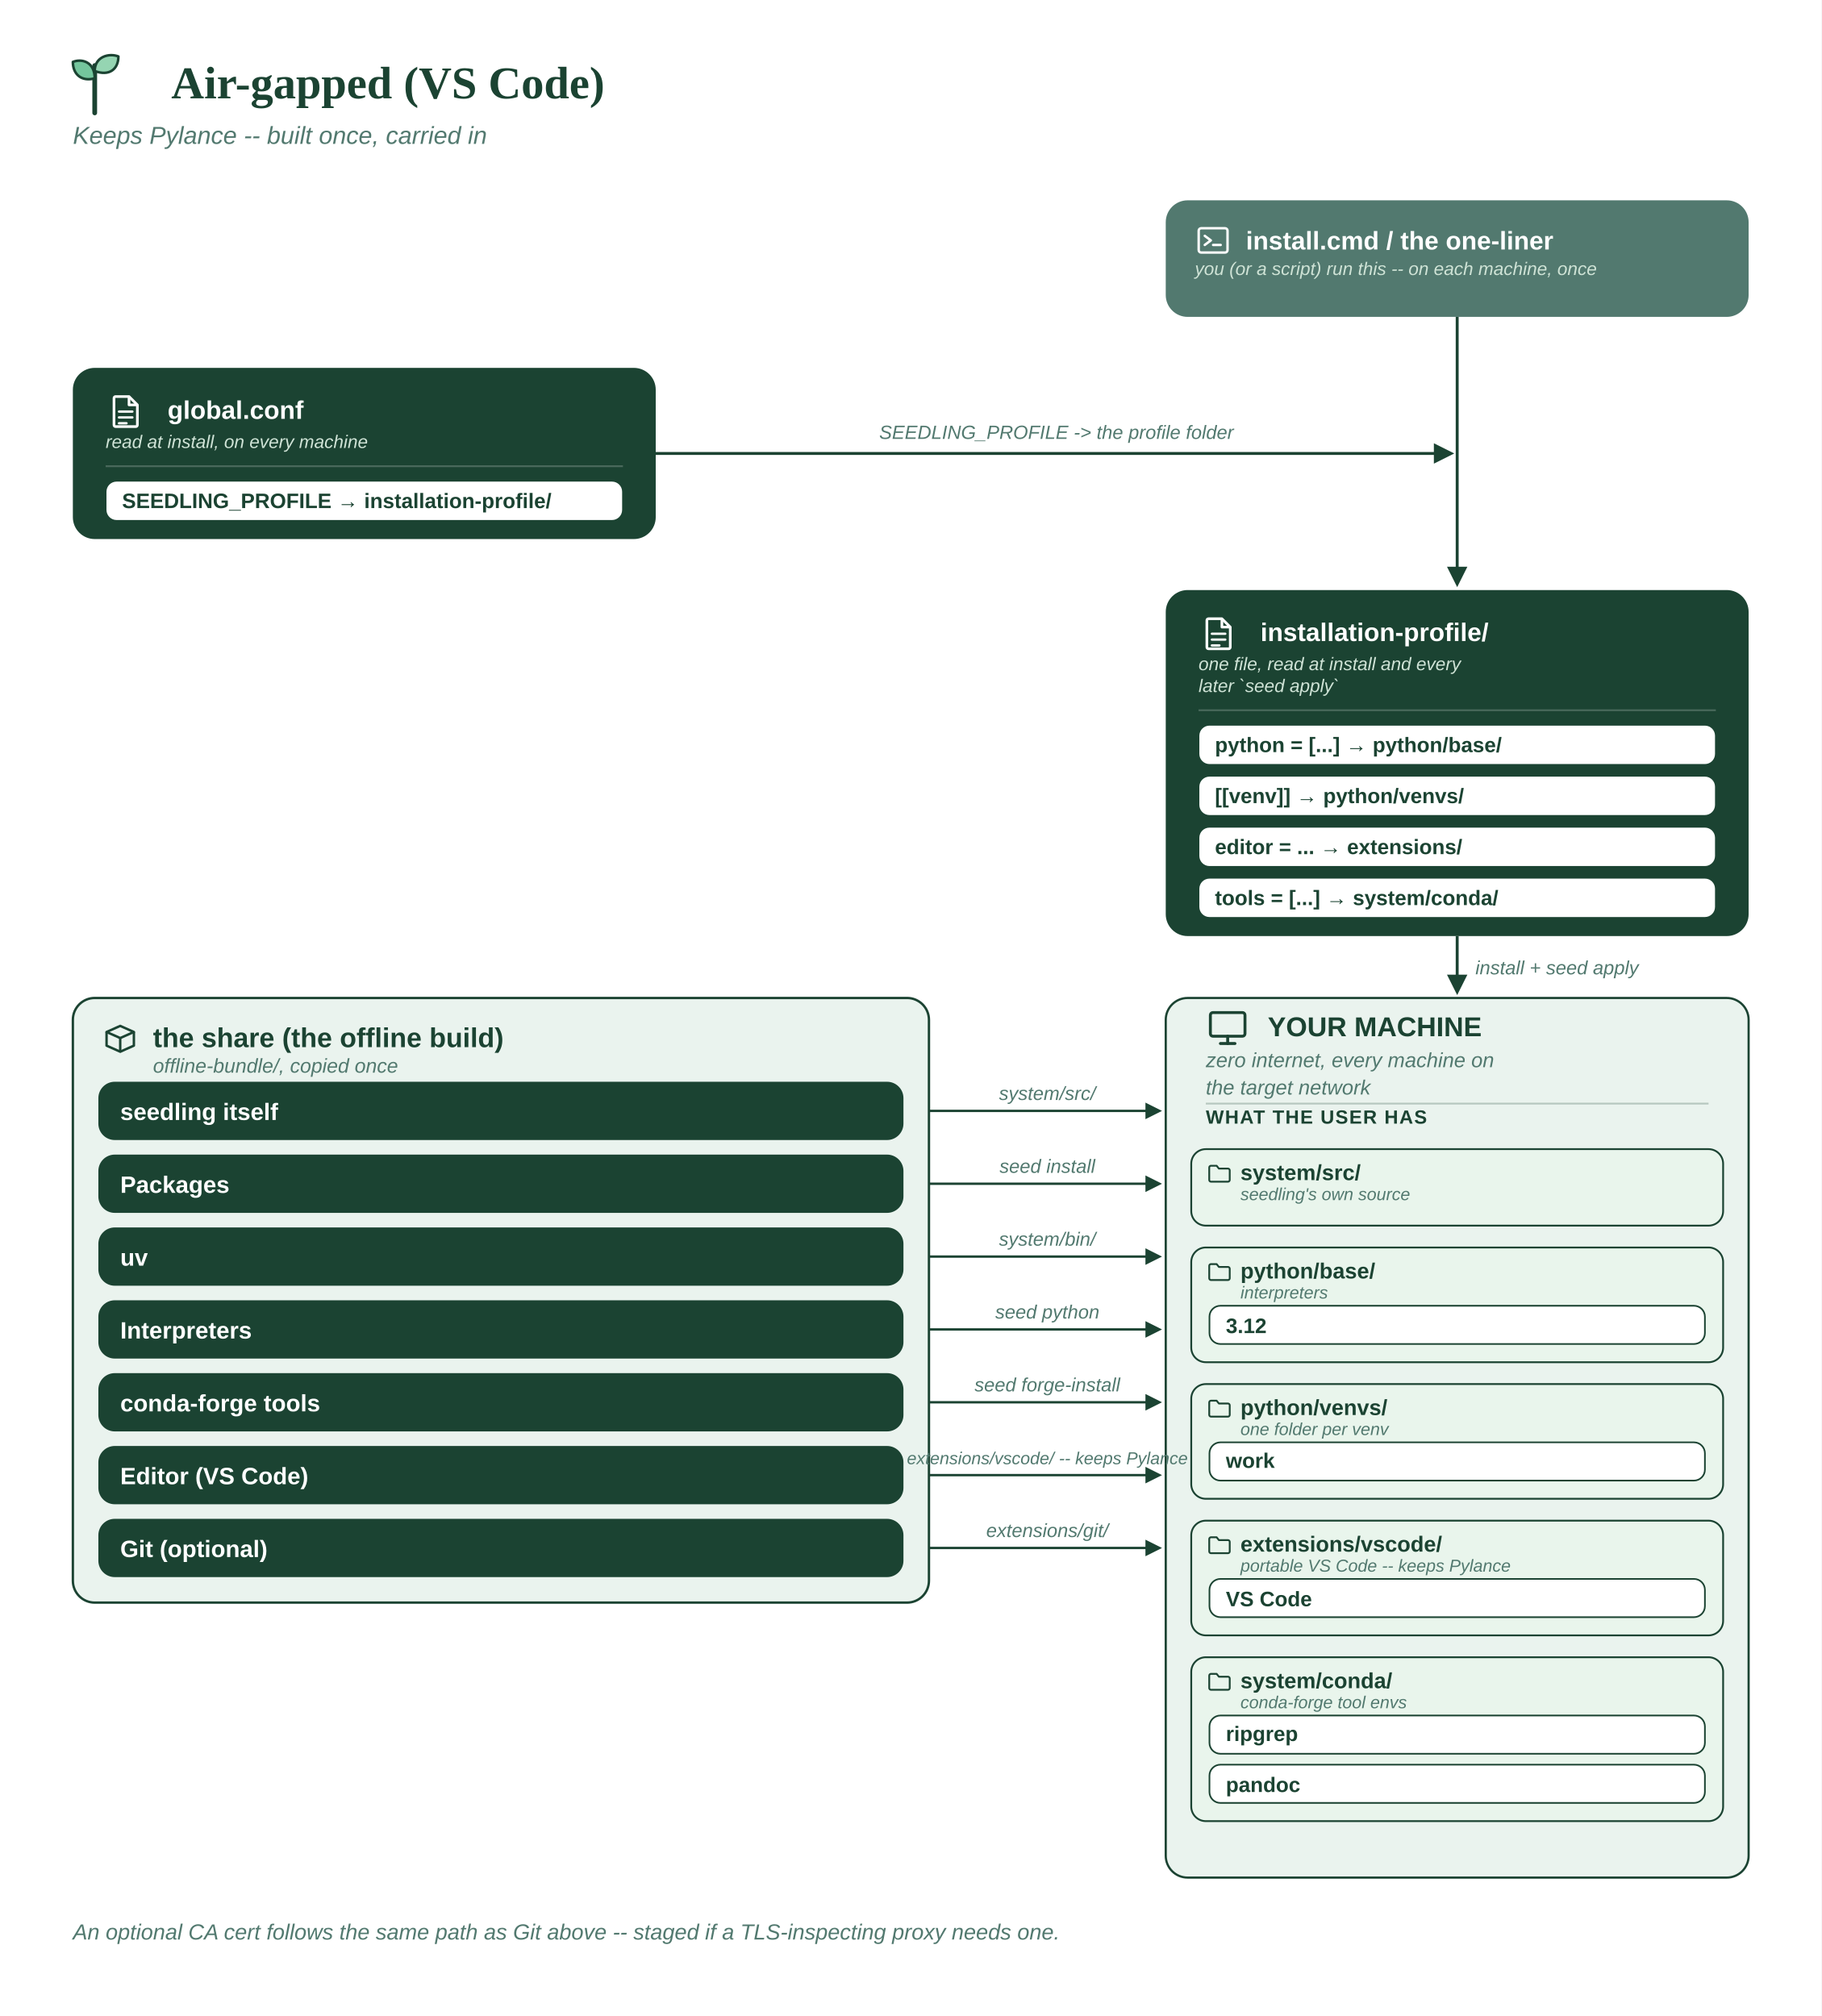
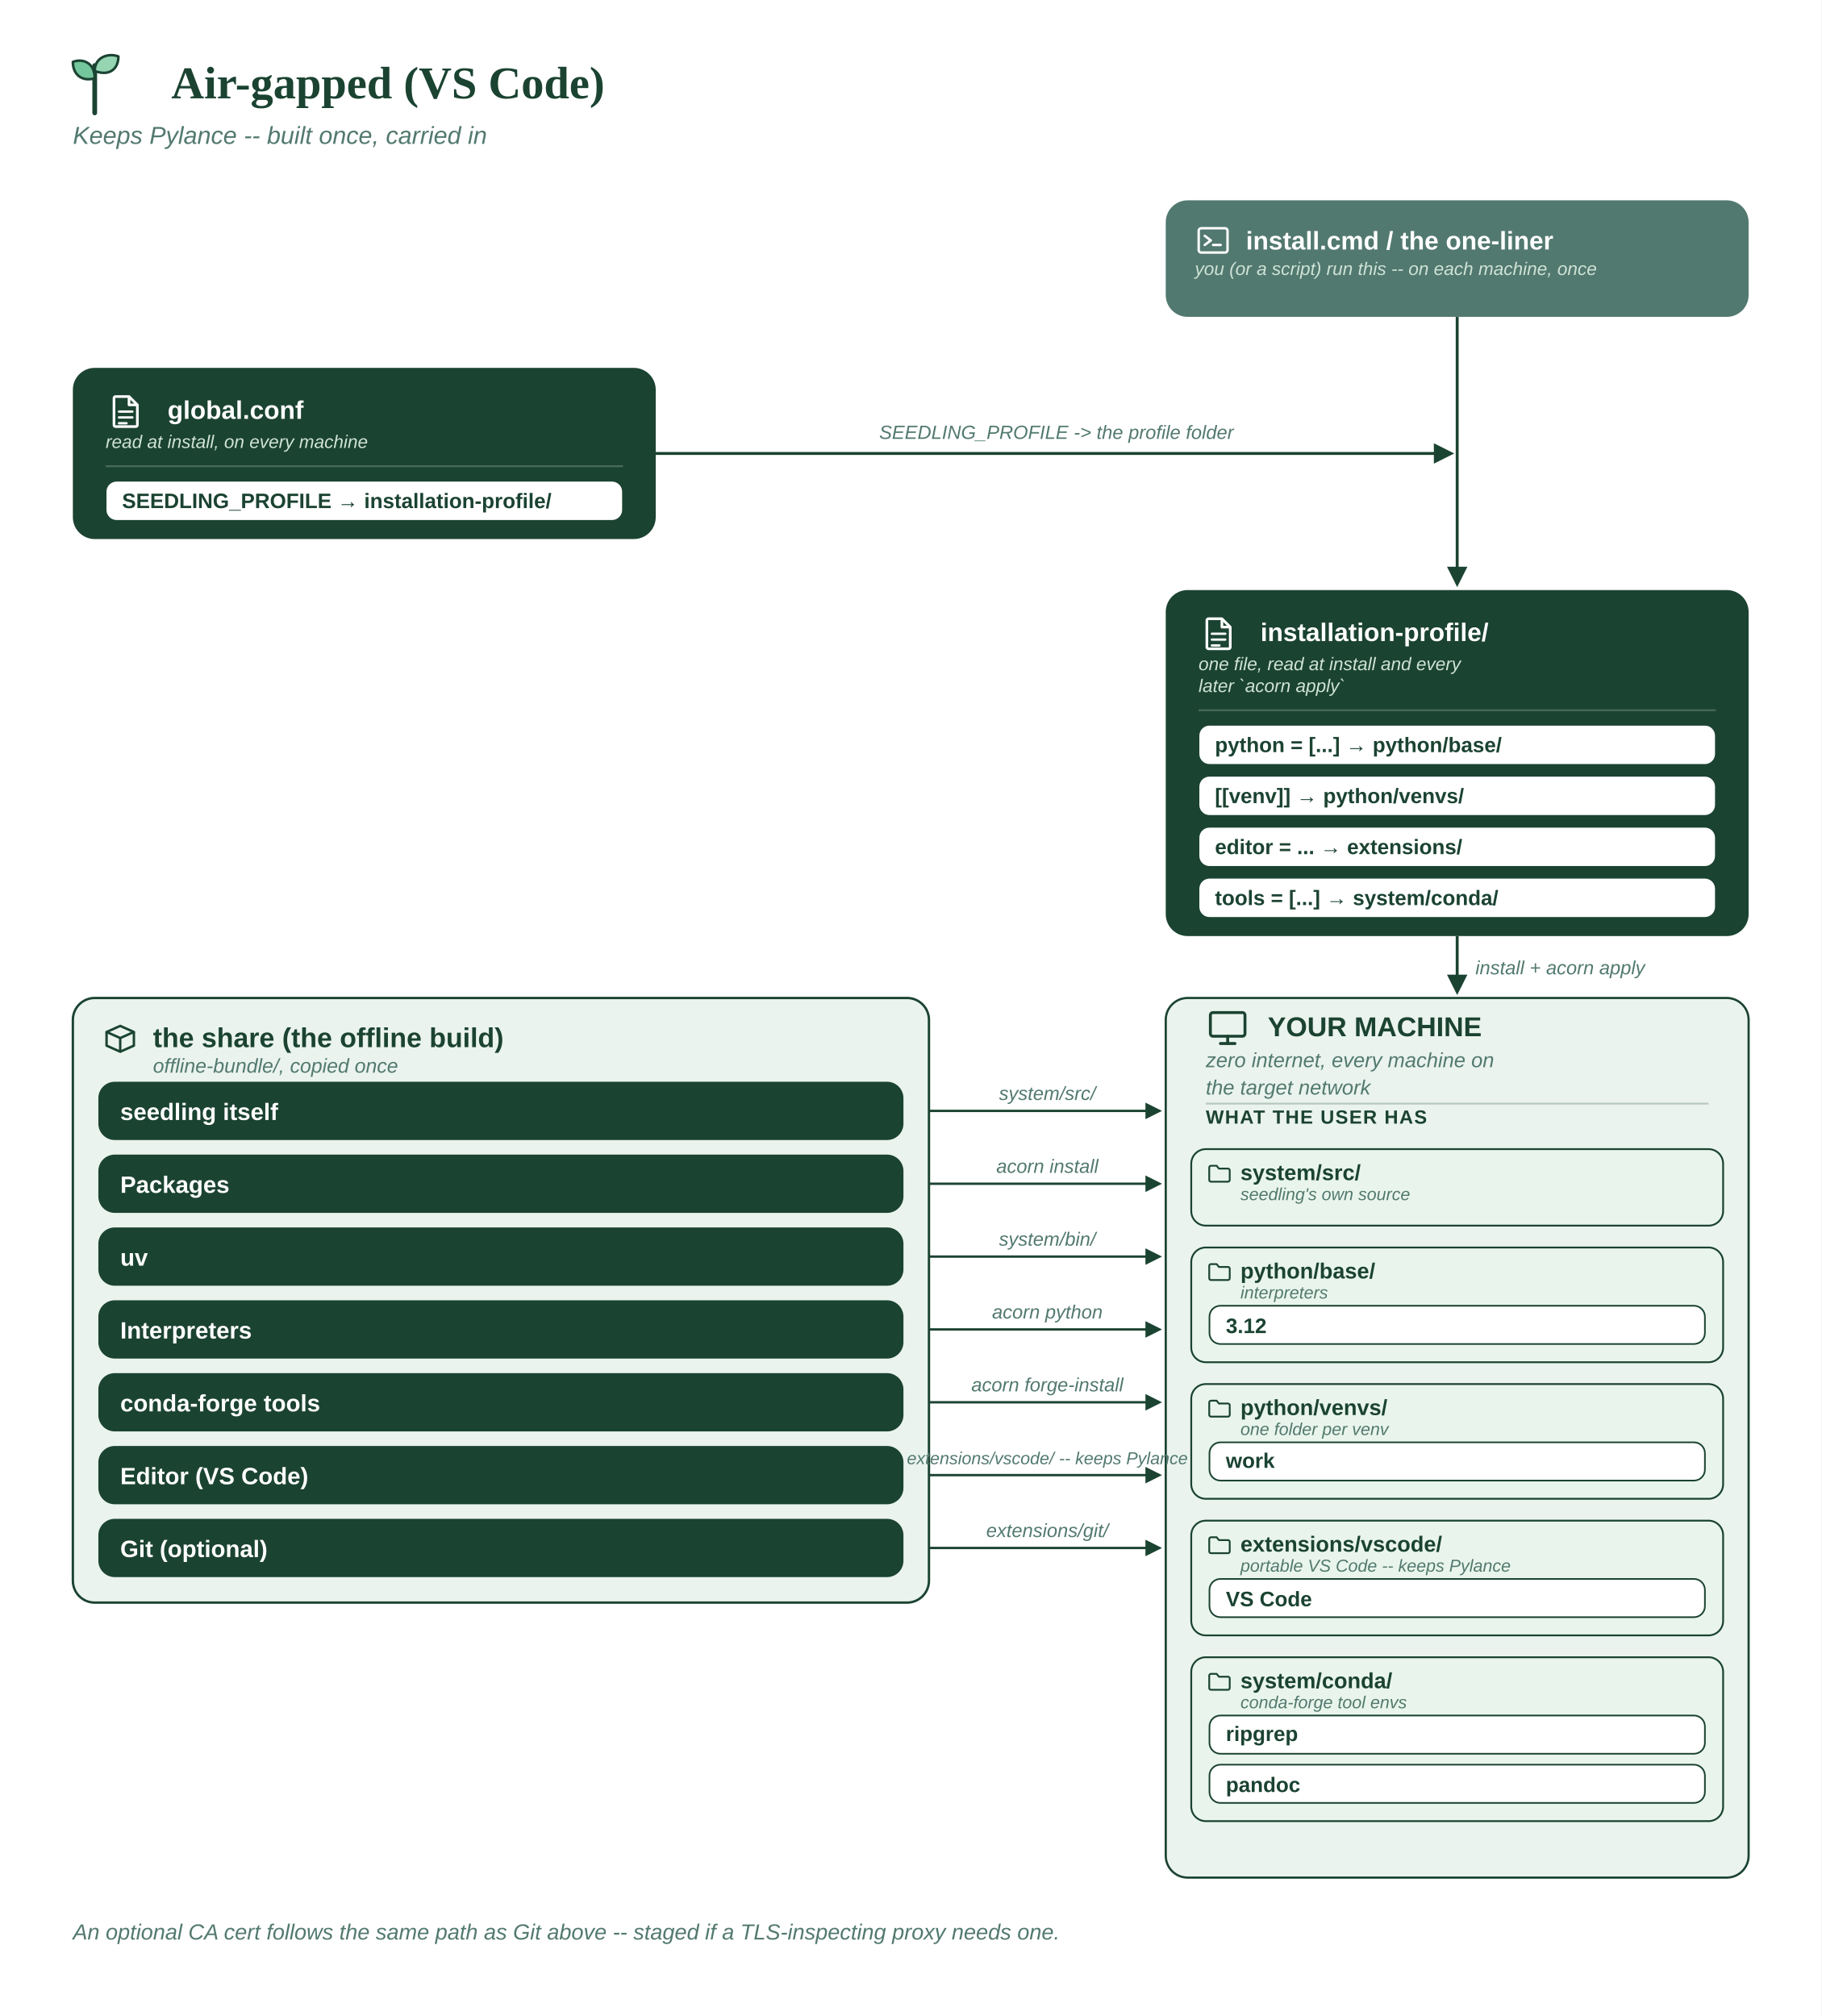
<svg xmlns="http://www.w3.org/2000/svg" viewBox="0 0 1000 1107" font-family="Arial, Helvetica, sans-serif">
  <defs>
    <defs>
      <style>
      .head  { font-family: Georgia, 'Times New Roman', serif; }
      .body  { font-family: Arial, Helvetica, sans-serif; }
      .fg    { fill: #1B4332; }
      .fw    { fill: #FFFFFF; }
      .fmute { fill: #52796F; }
    </style>
      <marker id="arrow" markerWidth="7" markerHeight="7" refX="5.5" refY="3.5" orient="auto">
        <path d="M0,0 L7,3.5 L0,7 Z" fill="#1B4332" />
      </marker>
      <symbol id="ic-cloud" viewBox="0 0 24 24">
        <path d="M6.5 18 C3.5 18 2 15.8 2 13.8 C2 11.6 3.8 10 5.8 10.1 C6.4 7.6 8.7 6 11.2 6.3 C13.6 6.6 15.4 8.6 15.5 11 C17.9 11.1 20 13 20 15.3 C20 17.4 18.2 18 17 18 Z" fill="none" stroke="currentColor" stroke-width="1.6" stroke-linejoin="round" />
      </symbol>
      <symbol id="ic-box" viewBox="0 0 24 24">
        <path d="M3 8 L12 4 L21 8 L12 12 Z" fill="none" stroke="currentColor" stroke-width="1.6" stroke-linejoin="round" />
        <path d="M3 8 V17 L12 21 V12" fill="none" stroke="currentColor" stroke-width="1.6" stroke-linejoin="round" />
        <path d="M21 8 V17 L12 21" fill="none" stroke="currentColor" stroke-width="1.6" stroke-linejoin="round" />
      </symbol>
      <symbol id="ic-server" viewBox="0 0 24 24">
        <rect x="3" y="4" width="18" height="6" rx="1.3" fill="none" stroke="currentColor" stroke-width="1.6" />
        <rect x="3" y="14" width="18" height="6" rx="1.3" fill="none" stroke="currentColor" stroke-width="1.6" />
        <circle cx="7" cy="7" r="1" fill="currentColor" />
        <circle cx="7" cy="17" r="1" fill="currentColor" />
      </symbol>
      <symbol id="ic-monitor" viewBox="0 0 24 24">
        <rect x="2.5" y="4" width="19" height="13" rx="1.4" fill="none" stroke="currentColor" stroke-width="1.6" />
        <line x1="8" y1="21" x2="16" y2="21" stroke="currentColor" stroke-width="1.6" stroke-linecap="round" />
        <line x1="12" y1="17" x2="12" y2="21" stroke="currentColor" stroke-width="1.6" stroke-linecap="round" />
      </symbol>
      <symbol id="ic-folder" viewBox="0 0 24 24">
        <path d="M3 6.5 C3 5.7 3.7 5 4.5 5 H9.5 L11.5 7.5 H19.5 C20.3 7.5 21 8.2 21 9 V17.5 C21 18.3 20.3 19 19.5 19 H4.5 C3.7 19 3 18.3 3 17.5 Z" fill="none" stroke="currentColor" stroke-width="1.6" stroke-linejoin="round" />
      </symbol>
      <symbol id="ic-doc" viewBox="0 0 24 24">
        <path d="M6 3 H14 L19 8 V20 C19 20.6 18.6 21 18 21 H6 C5.4 21 5 20.6 5 20 V4 C5 3.4 5.4 3 6 3 Z" fill="none" stroke="currentColor" stroke-width="1.6" stroke-linejoin="round" />
        <path d="M14 3 V8 H19" fill="none" stroke="currentColor" stroke-width="1.6" stroke-linejoin="round" />
        <line x1="8" y1="12" x2="16" y2="12" stroke="currentColor" stroke-width="1.4" stroke-linecap="round" />
        <line x1="8" y1="15.5" x2="16" y2="15.5" stroke="currentColor" stroke-width="1.4" stroke-linecap="round" />
        <line x1="8" y1="19" x2="12.5" y2="19" stroke="currentColor" stroke-width="1.4" stroke-linecap="round" />
      </symbol>
      <symbol id="ic-terminal" viewBox="0 0 24 24">
        <rect x="2.5" y="4" width="19" height="16" rx="1.6" fill="none" stroke="currentColor" stroke-width="1.6" />
        <path d="M6.5 9 L10.5 12 L6.5 15" fill="none" stroke="currentColor" stroke-width="1.6" stroke-linecap="round" stroke-linejoin="round" />
        <line x1="12" y1="15" x2="17" y2="15" stroke="currentColor" stroke-width="1.6" stroke-linecap="round" />
      </symbol>
    </defs>
  </defs>
  <rect x="0" y="0" width="1000" height="1107" fill="#FFFFFF" />
  <g transform="translate(40,20)">
    <path d="M12 42 V16" stroke="#1B4332" stroke-width="2.6" stroke-linecap="round" fill="none" />
    <path d="M12 23 C12 14 5 12 0 14 C0 21 5 25 12 23 Z" fill="#74C69D" stroke="#1B4332" stroke-width="1.4" stroke-linejoin="round" />
    <path d="M12 19 C12 11 20 9 25 11 C25 18 20 22 12 19 Z" fill="#95D5B2" stroke="#1B4332" stroke-width="1.4" stroke-linejoin="round" />
  </g>
  <text x="94" y="54" class="head fg" font-size="25" font-weight="700">Air-gapped (VS Code)</text>
  <text x="40" y="79" class="body fmute" font-size="13.5" font-style="italic">Keeps Pylance -- built once, carried in</text>
  <rect x="640" y="110" width="320" height="64" rx="12" fill="#52796F" />
  <use href="#ic-terminal" x="656" y="122" width="20" height="20" color="#FFFFFF" />
  <text x="684" y="137" class="body fw" font-size="14.0" font-weight="700">install.cmd  /  the one-liner</text>
  <text x="656" y="151" class="body" fill="#CFE3D6" font-size="10" font-style="italic">you (or a script) run this -- on each machine, once</text>
  <line x1="800" y1="174" x2="800" y2="320" stroke="#1B4332" stroke-width="1.6" marker-end="url(#arrow)" />
  <rect x="40" y="202" width="320" height="94" rx="12" fill="#1B4332" />
  <use href="#ic-doc" x="58" y="215" width="22" height="22" color="#FFFFFF" />
  <text x="92" y="230" class="body fw" font-size="14" font-weight="700">global.conf</text>
  <text x="58" y="246" class="body" fill="#CFE3D6" font-size="10" font-style="italic">read at install, on every machine</text>
  <line x1="58" y1="256" x2="342" y2="256" stroke="#FFFFFF" stroke-width="1" opacity="0.2" />
  <rect x="58" y="264" width="284" height="22" rx="6" fill="#FFFFFF" stroke="#1B4332" stroke-width="0.9" />
  <text x="67" y="279" class="body fg" font-size="11.5" font-weight="600">SEEDLING_PROFILE  →  installation-profile/</text>
  <line x1="360" y1="249" x2="796" y2="249" stroke="#1B4332" stroke-width="1.6" marker-end="url(#arrow)" />
  <text x="580" y="241" text-anchor="middle" class="body fmute" font-size="10.5" font-style="italic">SEEDLING_PROFILE -&gt; the profile folder</text>
  <rect x="640" y="324" width="320" height="190" rx="12" fill="#1B4332" />
  <use href="#ic-doc" x="658" y="337" width="22" height="22" color="#FFFFFF" />
  <text x="692" y="352" class="body fw" font-size="14.0" font-weight="700">installation-profile/</text>
  <text x="658" y="368" class="body" fill="#CFE3D6" font-size="10" font-style="italic">one file, read at install and every</text>
-   <text x="658" y="380" class="body" fill="#CFE3D6" font-size="10" font-style="italic">later `seed apply`</text>
+   <text x="658" y="380" class="body" fill="#CFE3D6" font-size="10" font-style="italic">later `acorn apply`</text>
  <line x1="658" y1="390" x2="942" y2="390" stroke="#FFFFFF" stroke-width="1" opacity="0.2" />
  <rect x="658" y="398" width="284" height="22" rx="6" fill="#FFFFFF" stroke="#1B4332" stroke-width="0.9" />
  <text x="667" y="413" class="body fg" font-size="11.5" font-weight="600">python = [...]  →  python/base/</text>
  <rect x="658" y="426" width="284" height="22" rx="6" fill="#FFFFFF" stroke="#1B4332" stroke-width="0.9" />
  <text x="667" y="441" class="body fg" font-size="11.5" font-weight="600">[[venv]]  →  python/venvs/</text>
  <rect x="658" y="454" width="284" height="22" rx="6" fill="#FFFFFF" stroke="#1B4332" stroke-width="0.9" />
  <text x="667" y="469" class="body fg" font-size="11.5" font-weight="600">editor = ...  →  extensions/</text>
  <rect x="658" y="482" width="284" height="22" rx="6" fill="#FFFFFF" stroke="#1B4332" stroke-width="0.9" />
  <text x="667" y="497" class="body fg" font-size="11.5" font-weight="600">tools = [...]  →  system/conda/</text>
  <line x1="800" y1="514" x2="800" y2="544" stroke="#1B4332" stroke-width="1.6" marker-end="url(#arrow)" />
-   <text x="810" y="535" class="body fmute" font-size="10.5" font-style="italic">install + seed apply</text>
+   <text x="810" y="535" class="body fmute" font-size="10.5" font-style="italic">install + acorn apply</text>
  <rect x="640" y="548" width="320" height="483" rx="12" fill="#EAF3EE" stroke="#1B4332" stroke-width="1.2" />
  <use href="#ic-monitor" x="662" y="552" width="24" height="24" color="#1B4332" />
  <text x="696" y="569" class="body fg" font-size="15" font-weight="700">YOUR MACHINE</text>
  <text x="662" y="586" class="body fmute" font-size="11.3" font-style="italic">zero internet, every machine on</text>
  <text x="662" y="601" class="body fmute" font-size="11.3" font-style="italic">the target network</text>
  <line x1="662" y1="606" x2="938" y2="606" stroke="#1B4332" stroke-width="1" opacity="0.25" />
  <text x="662" y="617" class="body fg" font-size="10.5" font-weight="700" letter-spacing="0.6">WHAT THE USER HAS</text>
  <rect x="654" y="631" width="292" height="42" rx="8" fill="#E9F5EC" stroke="#1B4332" stroke-width="1" />
  <use href="#ic-folder" x="662" y="637" width="15" height="15" color="#1B4332" />
  <text x="681" y="648" class="body fg" font-size="12.0" font-weight="700">system/src/</text>
  <text x="681" y="659" class="body fmute" font-size="9.5" font-style="italic">seedling's own source</text>
  <rect x="654" y="685" width="292" height="63" rx="8" fill="#E9F5EC" stroke="#1B4332" stroke-width="1" />
  <use href="#ic-folder" x="662" y="691" width="15" height="15" color="#1B4332" />
  <text x="681" y="702" class="body fg" font-size="12.0" font-weight="700">python/base/</text>
  <text x="681" y="713" class="body fmute" font-size="9.5" font-style="italic">interpreters</text>
  <rect x="664" y="717" width="272" height="21" rx="6" fill="#FFFFFF" stroke="#1B4332" stroke-width="0.9" />
  <text x="673" y="732" class="body fg" font-size="11.5" font-weight="600">3.12</text>
  <rect x="654" y="760" width="292" height="63" rx="8" fill="#E9F5EC" stroke="#1B4332" stroke-width="1" />
  <use href="#ic-folder" x="662" y="766" width="15" height="15" color="#1B4332" />
  <text x="681" y="777" class="body fg" font-size="12.0" font-weight="700">python/venvs/</text>
  <text x="681" y="788" class="body fmute" font-size="9.5" font-style="italic">one folder per venv</text>
  <rect x="664" y="792" width="272" height="21" rx="6" fill="#FFFFFF" stroke="#1B4332" stroke-width="0.9" />
  <text x="673" y="806" class="body fg" font-size="11.5" font-weight="600">work</text>
  <rect x="654" y="835" width="292" height="63" rx="8" fill="#E9F5EC" stroke="#1B4332" stroke-width="1" />
  <use href="#ic-folder" x="662" y="841" width="15" height="15" color="#1B4332" />
  <text x="681" y="852" class="body fg" font-size="12.0" font-weight="700">extensions/vscode/</text>
  <text x="681" y="863" class="body fmute" font-size="9.5" font-style="italic">portable VS Code -- keeps Pylance</text>
  <rect x="664" y="867" width="272" height="21" rx="6" fill="#FFFFFF" stroke="#1B4332" stroke-width="0.9" />
  <text x="673" y="882" class="body fg" font-size="11.5" font-weight="600">VS Code</text>
  <rect x="654" y="910" width="292" height="90" rx="8" fill="#E9F5EC" stroke="#1B4332" stroke-width="1" />
  <use href="#ic-folder" x="662" y="916" width="15" height="15" color="#1B4332" />
  <text x="681" y="927" class="body fg" font-size="12.0" font-weight="700">system/conda/</text>
  <text x="681" y="938" class="body fmute" font-size="9.5" font-style="italic">conda-forge tool envs</text>
  <rect x="664" y="942" width="272" height="21" rx="6" fill="#FFFFFF" stroke="#1B4332" stroke-width="0.9" />
  <text x="673" y="956" class="body fg" font-size="11.5" font-weight="600">ripgrep</text>
  <rect x="664" y="969" width="272" height="21" rx="6" fill="#FFFFFF" stroke="#1B4332" stroke-width="0.9" />
  <text x="673" y="984" class="body fg" font-size="11.5" font-weight="600">pandoc</text>
  <rect x="40" y="548" width="470" height="332" rx="12" fill="#EAF3EE" stroke="#1B4332" stroke-width="1.3" />
  <use href="#ic-box" x="56" y="560" width="20" height="20" color="#1B4332" />
  <text x="84" y="575" class="body fg" font-size="15.0" font-weight="700">the share (the offline build)</text>
  <text x="84" y="589" class="body fmute" font-size="11.0" font-style="italic">offline-bundle/, copied once</text>
  <rect x="54" y="594" width="442" height="32" rx="9" fill="#1B4332" />
  <text x="66" y="615" class="body fw" font-size="13.0" font-weight="700">seedling itself</text>
  <line x1="510" y1="610" x2="636" y2="610" stroke="#1B4332" stroke-width="1.3" marker-end="url(#arrow)" />
  <text x="575" y="604" text-anchor="middle" class="body fmute" font-size="10.5" font-style="italic">system/src/</text>
  <rect x="54" y="634" width="442" height="32" rx="9" fill="#1B4332" />
  <text x="66" y="655" class="body fw" font-size="13.0" font-weight="700">Packages</text>
  <line x1="510" y1="650" x2="636" y2="650" stroke="#1B4332" stroke-width="1.3" marker-end="url(#arrow)" />
-   <text x="575" y="644" text-anchor="middle" class="body fmute" font-size="10.5" font-style="italic">seed install</text>
+   <text x="575" y="644" text-anchor="middle" class="body fmute" font-size="10.5" font-style="italic">acorn install</text>
  <rect x="54" y="674" width="442" height="32" rx="9" fill="#1B4332" />
  <text x="66" y="695" class="body fw" font-size="13.0" font-weight="700">uv</text>
  <line x1="510" y1="690" x2="636" y2="690" stroke="#1B4332" stroke-width="1.3" marker-end="url(#arrow)" />
  <text x="575" y="684" text-anchor="middle" class="body fmute" font-size="10.5" font-style="italic">system/bin/</text>
  <rect x="54" y="714" width="442" height="32" rx="9" fill="#1B4332" />
  <text x="66" y="735" class="body fw" font-size="13.0" font-weight="700">Interpreters</text>
  <line x1="510" y1="730" x2="636" y2="730" stroke="#1B4332" stroke-width="1.3" marker-end="url(#arrow)" />
-   <text x="575" y="724" text-anchor="middle" class="body fmute" font-size="10.5" font-style="italic">seed python</text>
+   <text x="575" y="724" text-anchor="middle" class="body fmute" font-size="10.5" font-style="italic">acorn python</text>
  <rect x="54" y="754" width="442" height="32" rx="9" fill="#1B4332" />
  <text x="66" y="775" class="body fw" font-size="13.0" font-weight="700">conda-forge tools</text>
  <line x1="510" y1="770" x2="636" y2="770" stroke="#1B4332" stroke-width="1.3" marker-end="url(#arrow)" />
-   <text x="575" y="764" text-anchor="middle" class="body fmute" font-size="10.5" font-style="italic">seed forge-install</text>
+   <text x="575" y="764" text-anchor="middle" class="body fmute" font-size="10.5" font-style="italic">acorn forge-install</text>
  <rect x="54" y="794" width="442" height="32" rx="9" fill="#1B4332" />
  <text x="66" y="815" class="body fw" font-size="13.0" font-weight="700">Editor (VS Code)</text>
  <line x1="510" y1="810" x2="636" y2="810" stroke="#1B4332" stroke-width="1.3" marker-end="url(#arrow)" />
  <text x="575" y="804" text-anchor="middle" class="body fmute" font-size="9.5" font-style="italic">extensions/vscode/ -- keeps Pylance</text>
  <rect x="54" y="834" width="442" height="32" rx="9" fill="#1B4332" />
  <text x="66" y="855" class="body fw" font-size="13.0" font-weight="700">Git (optional)</text>
  <line x1="510" y1="850" x2="636" y2="850" stroke="#1B4332" stroke-width="1.3" marker-end="url(#arrow)" />
  <text x="575" y="844" text-anchor="middle" class="body fmute" font-size="10.5" font-style="italic">extensions/git/</text>
  <text x="40" y="1065" class="body fmute" font-size="12" font-style="italic">An optional CA cert follows the same path as Git above -- staged if a TLS-inspecting proxy needs one.</text>
</svg>
